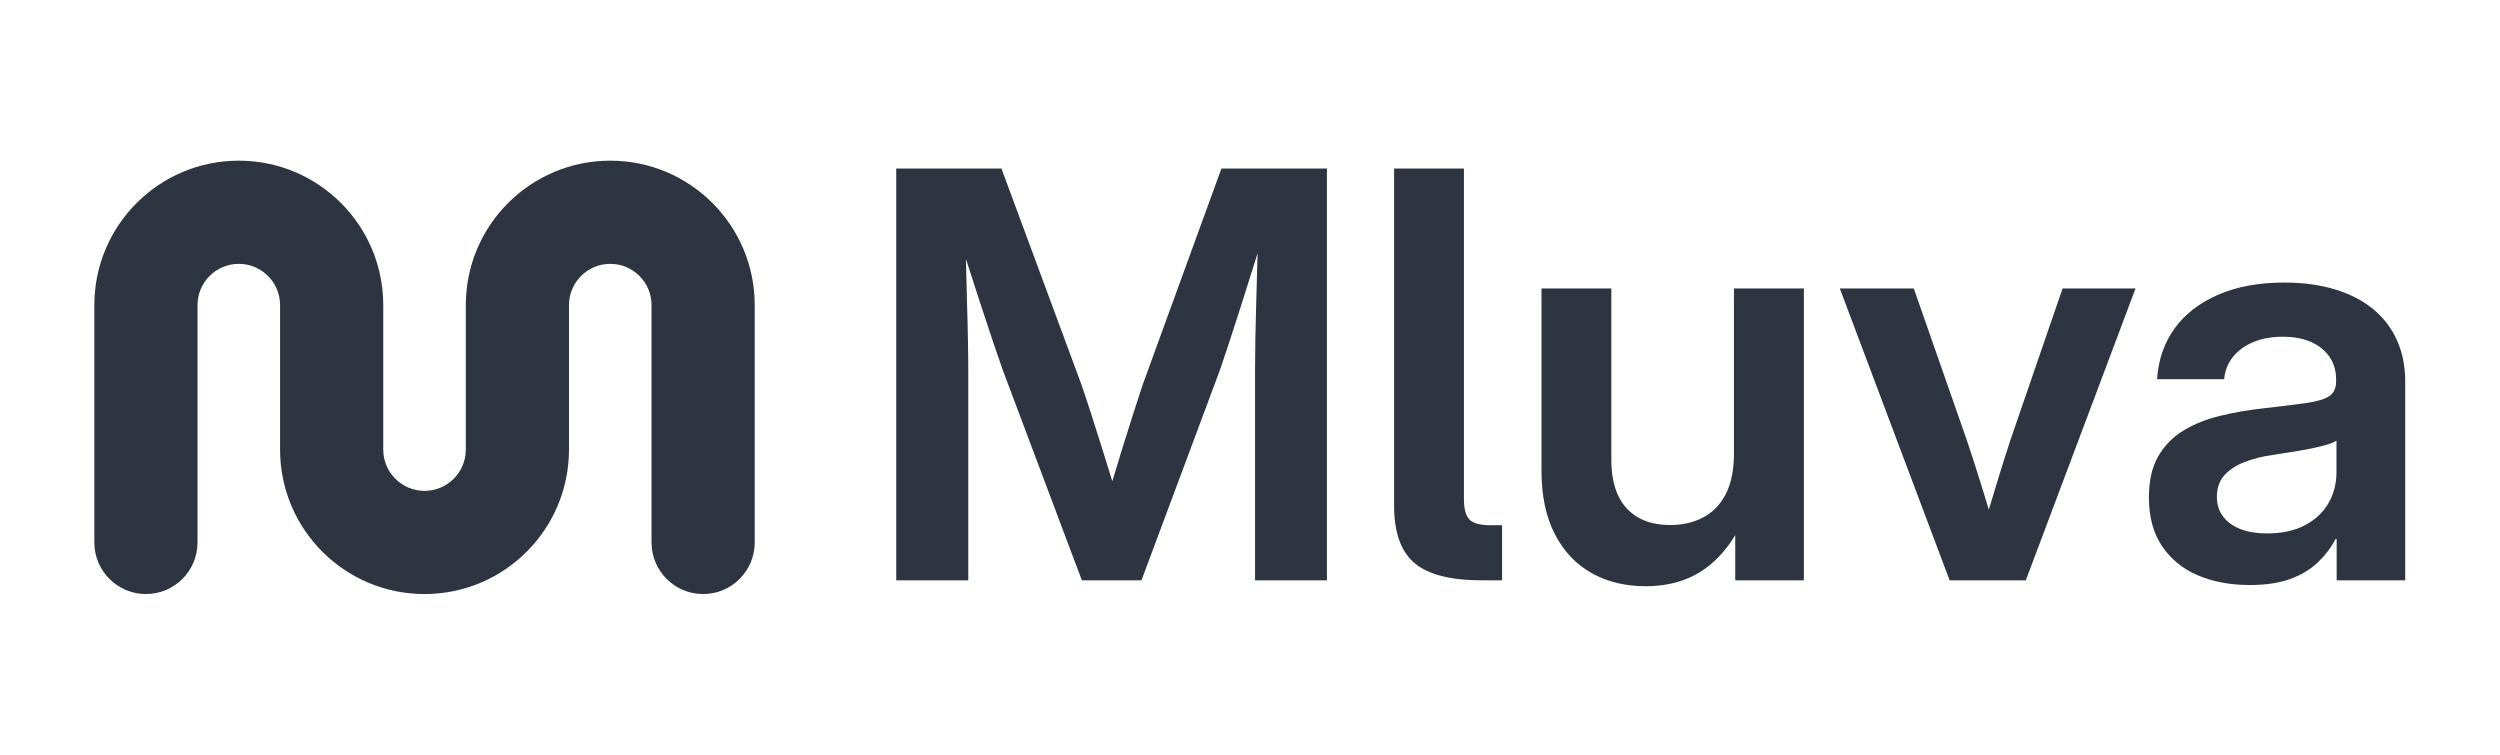
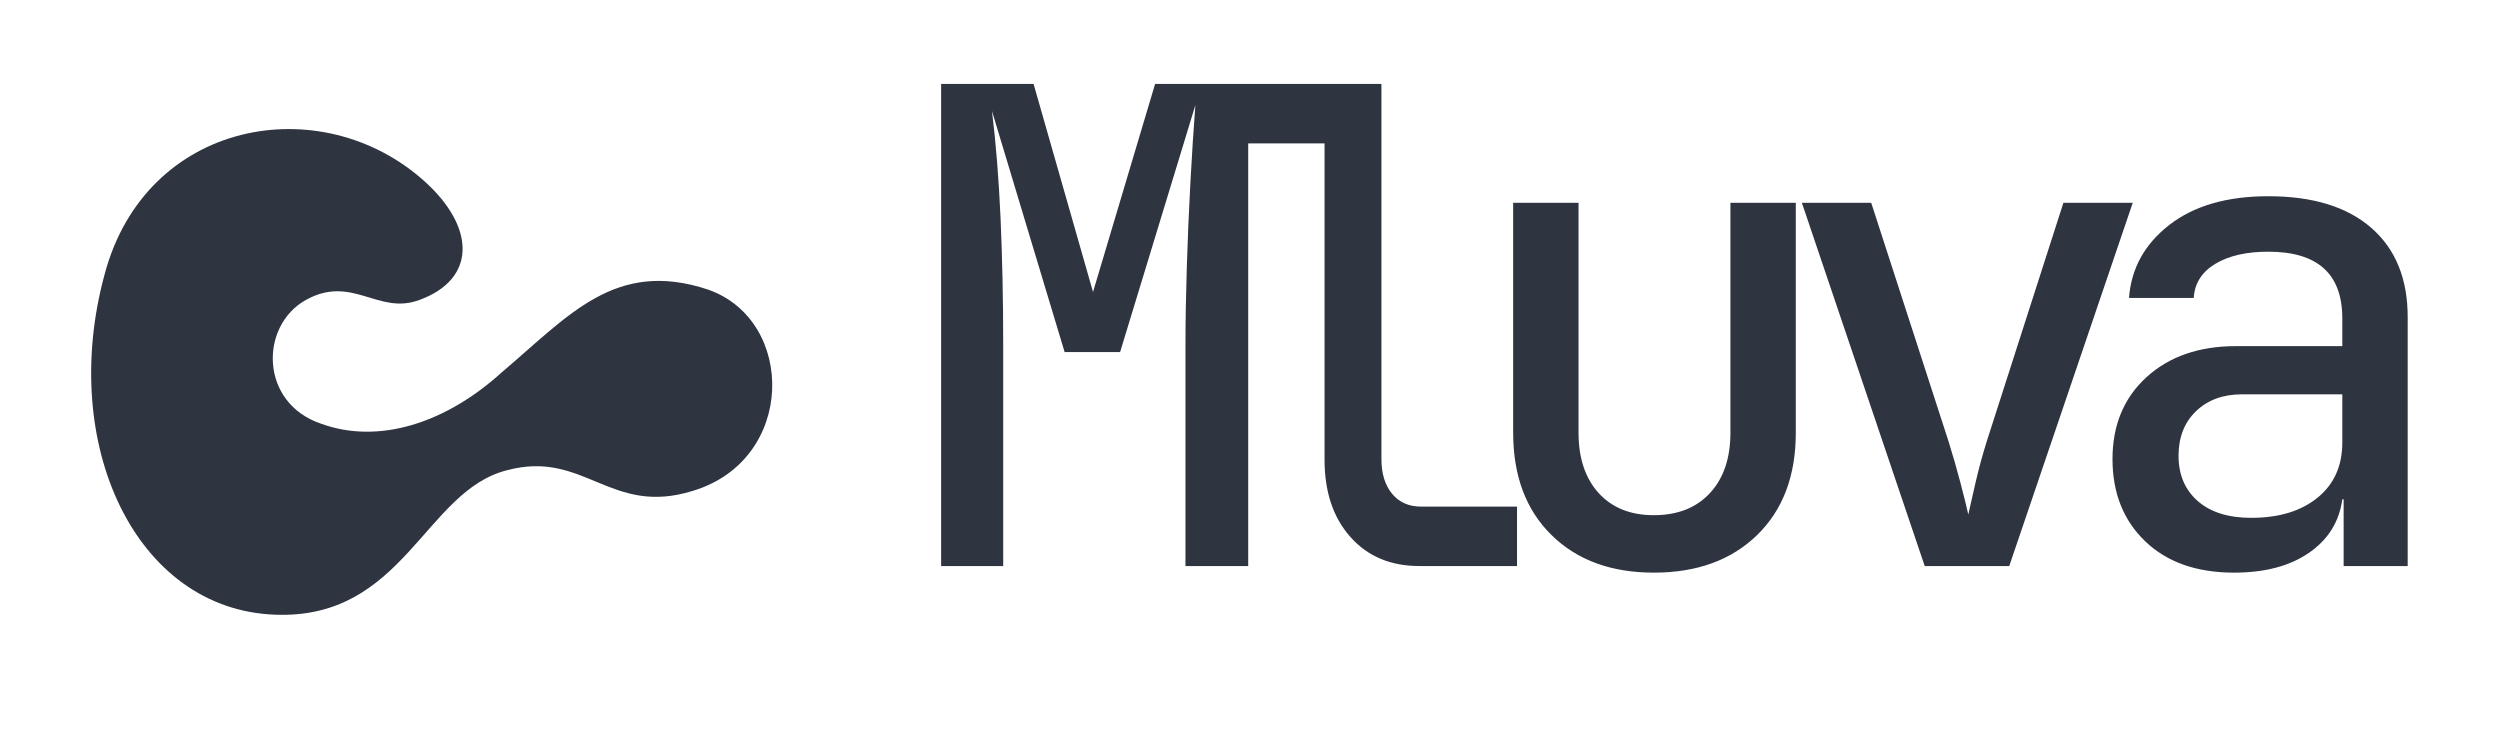
<svg xmlns="http://www.w3.org/2000/svg" width="424" height="128" viewBox="0 0 424 128" role="img" aria-labelledby="title description">
-   <path transform="translate(9 13.25) scale(.875)" fill="#2E3440" d="M8 90V44a28 28 0 0 1 56 0v28a8 8 0 0 0 16 0V44a28 28 0 0 1 56 0v46a10 10 0 0 1-20 0V44a8 8 0 0 0-16 0v28a28 28 0 0 1-56 0V44a8 8 0 0 0-16 0v46a10 10 0 0 1-20 0Z" />
-   <path transform="translate(152 28.578)" fill="#2E3440" d="M0 69.844L0 0L17.844 0L31.438 36.719C31.895 38.043 32.43 39.664 33.047 41.578C33.66 43.484 34.297 45.484 34.953 47.578C35.609 49.664 36.223 51.648 36.797 53.531C37.367 55.418 37.828 56.984 38.172 58.234L35.141 58.234C35.484 56.984 35.938 55.418 36.5 53.531C37.062 51.648 37.664 49.664 38.312 47.578C38.957 45.484 39.586 43.484 40.203 41.578C40.816 39.664 41.344 38.043 41.781 36.719L55.156 0L73.047 0L73.047 69.844L60.859 69.844L60.859 34.203C60.859 32.672 60.875 30.902 60.906 28.891C60.945 26.883 61 24.758 61.062 22.516C61.133 20.277 61.195 18.012 61.25 15.719C61.312 13.43 61.352 11.242 61.375 9.156L62.906 9.156C62.176 11.523 61.43 13.914 60.672 16.328C59.91 18.746 59.176 21.074 58.469 23.312C57.758 25.543 57.098 27.59 56.484 29.453C55.879 31.309 55.348 32.891 54.891 34.203L41.594 69.844L31.484 69.844L18.078 34.203C17.617 32.891 17.07 31.309 16.438 29.453C15.812 27.59 15.133 25.543 14.406 23.312C13.688 21.074 12.93 18.746 12.141 16.328C11.359 13.914 10.578 11.523 9.797 9.156L11.703 9.156C11.742 11.242 11.785 13.43 11.828 15.719C11.879 18.012 11.938 20.277 12 22.516C12.07 24.758 12.125 26.883 12.156 28.891C12.195 30.902 12.219 32.672 12.219 34.203L12.219 69.844ZM99.312 69.844C94.031 69.844 90.227 68.871 87.906 66.922C85.594 64.965 84.438 61.727 84.438 57.203L84.438 0L96.281 0L96.281 56.016C96.281 57.746 96.602 58.93 97.25 59.562C97.895 60.188 99.066 60.5 100.766 60.5C101.055 60.5 101.391 60.5 101.766 60.5C102.148 60.5 102.477 60.5 102.75 60.5L102.75 69.844C102.176 69.844 101.602 69.844 101.031 69.844C100.457 69.844 99.883 69.844 99.312 69.844ZM127.078 70.844C123.641 70.844 120.586 70.098 117.922 68.609C115.266 67.109 113.188 64.902 111.688 61.984C110.188 59.07 109.438 55.496 109.438 51.266L109.438 20.344L121.281 20.344L121.281 49.391C121.281 53.016 122.156 55.773 123.906 57.656C125.664 59.531 128.117 60.469 131.266 60.469C133.336 60.469 135.188 60.047 136.812 59.203C138.445 58.359 139.734 57.043 140.672 55.25C141.609 53.449 142.078 51.141 142.078 48.328L142.078 20.344L153.938 20.344L153.938 69.844L142.297 69.844L142.297 57.25L144.609 57.25C143.016 61.648 140.77 65.012 137.875 67.344C134.988 69.68 131.391 70.844 127.078 70.844ZM178.656 69.844L160.031 20.344L172.578 20.344L181.594 46.141C182.52 48.883 183.398 51.621 184.234 54.359C185.078 57.09 185.91 59.82 186.734 62.547L183.891 62.547C184.711 59.82 185.535 57.09 186.359 54.359C187.18 51.621 188.039 48.883 188.938 46.141L197.812 20.344L210.188 20.344L191.578 69.844ZM229.562 70.641C226.27 70.641 223.336 70.094 220.766 69C218.191 67.898 216.16 66.242 214.672 64.031C213.191 61.824 212.453 59.078 212.453 55.797C212.453 52.977 212.977 50.648 214.031 48.812C215.094 46.98 216.531 45.516 218.344 44.422C220.156 43.328 222.234 42.5 224.578 41.938C226.922 41.367 229.359 40.945 231.891 40.672C234.961 40.328 237.395 40.027 239.188 39.766C240.988 39.508 242.273 39.117 243.047 38.594C243.816 38.074 244.203 37.25 244.203 36.125L244.203 35.75C244.203 34.336 243.844 33.086 243.125 32C242.406 30.918 241.367 30.07 240.016 29.453C238.672 28.84 237.051 28.531 235.156 28.531C233.25 28.531 231.57 28.84 230.125 29.453C228.676 30.07 227.523 30.918 226.672 32C225.828 33.074 225.344 34.32 225.219 35.734L213.844 35.734C214.051 32.445 215.039 29.574 216.812 27.125C218.582 24.68 221.047 22.773 224.203 21.406C227.359 20.031 231.098 19.344 235.422 19.344C238.629 19.344 241.504 19.734 244.047 20.516C246.586 21.289 248.738 22.402 250.5 23.859C252.27 25.32 253.613 27.078 254.531 29.141C255.457 31.203 255.922 33.523 255.922 36.094L255.922 69.844L244.297 69.844L244.297 62.844L244.109 62.844C243.336 64.312 242.328 65.641 241.078 66.828C239.836 68.008 238.281 68.938 236.406 69.625C234.531 70.301 232.25 70.641 229.562 70.641ZM232.469 61.891C235.039 61.891 237.203 61.422 238.953 60.484C240.711 59.547 242.035 58.297 242.922 56.734C243.816 55.172 244.266 53.438 244.266 51.531L244.266 46.156C243.898 46.398 243.359 46.625 242.641 46.844C241.922 47.055 241.066 47.262 240.078 47.469C239.098 47.668 238.035 47.859 236.891 48.047C235.742 48.234 234.562 48.418 233.344 48.594C231.664 48.836 230.113 49.23 228.688 49.781C227.27 50.324 226.129 51.07 225.266 52.016C224.41 52.965 223.984 54.188 223.984 55.688C223.984 56.969 224.332 58.078 225.031 59.016C225.727 59.945 226.711 60.656 227.984 61.156C229.254 61.648 230.75 61.891 232.469 61.891Z" />
+   <path transform="translate(9 13.25) scale(.875)" fill="#2E3440" d="M72 20C52 2 18 8 10 38C1 71 16 103 43 104C68 105 72 80 88 76C103 72 108 85 124 80C144 74 144 47 127 41C109 35 100 46 87 57C76 67 63 71 52 67C40 63 40 48 49 43C58 38 63 46 71 43C82 39 82 29 72 20Z" />
+   <path transform="translate(152 16)" fill="#2E3440" d="M7.616 80.0V-1.76H23.296L33.376 33.52L43.904 -1.76H59.696V80.0H49.056V42.48Q49.056 36.544 49.28 29.32Q49.504 22.096 49.896 14.872Q50.288 7.648 50.736 1.824L37.968 43.712H28.56L16.24 2.832Q17.248 11.008 17.696 21.032Q18.144 31.056 18.144 42.48V80.0ZM88.722 80.0Q81.414 80.0 77.029 75.072Q72.644 70.144 72.644 61.968V8.32H54.326V-1.76H82.291V61.856Q82.291 65.552 84.094 67.736Q85.896 69.92 89.014 69.92H105.287V80.0ZM128.488 81.12Q117.624 81.12 111.128 74.736Q104.632 68.352 104.632 57.376V18.4H115.72V57.376Q115.72 63.872 119.136 67.624Q122.552 71.376 128.488 71.376Q134.536 71.376 138.008 67.624Q141.48 63.872 141.48 57.376V18.4H152.568V57.376Q152.568 68.352 146.016 74.736Q139.464 81.12 128.488 81.12ZM174.432 80.0 153.6 18.4H165.36L178.464 58.832Q179.584 62.416 180.48 65.832Q181.376 69.248 181.824 71.264Q182.272 69.248 183.056 65.832Q183.84 62.416 184.96 58.832L197.952 18.4H209.712L188.768 80.0ZM226.888 81.12Q217.368 81.12 211.824 75.8Q206.28 70.48 206.28 61.856Q206.28 53.232 212.048 47.968Q217.816 42.704 227.224 42.704H245.256V38.0Q245.256 26.688 232.712 26.688Q227.112 26.688 223.696 28.76Q220.28 30.832 220.056 34.528H209.08Q209.64 27.024 215.912 22.152Q222.184 17.28 232.712 17.28Q244.024 17.28 250.184 22.656Q256.344 28.032 256.344 37.776V80.0H245.48V68.688H245.256Q244.472 74.4 239.6 77.76Q234.728 81.12 226.888 81.12ZM229.8 71.824Q236.856 71.824 241.056 68.408Q245.256 64.992 245.256 59.056V50.88H228.232Q223.416 50.88 220.448 53.736Q217.48 56.592 217.48 61.296Q217.48 66.112 220.728 68.968Q223.976 71.824 229.8 71.824Z" />
</svg>
